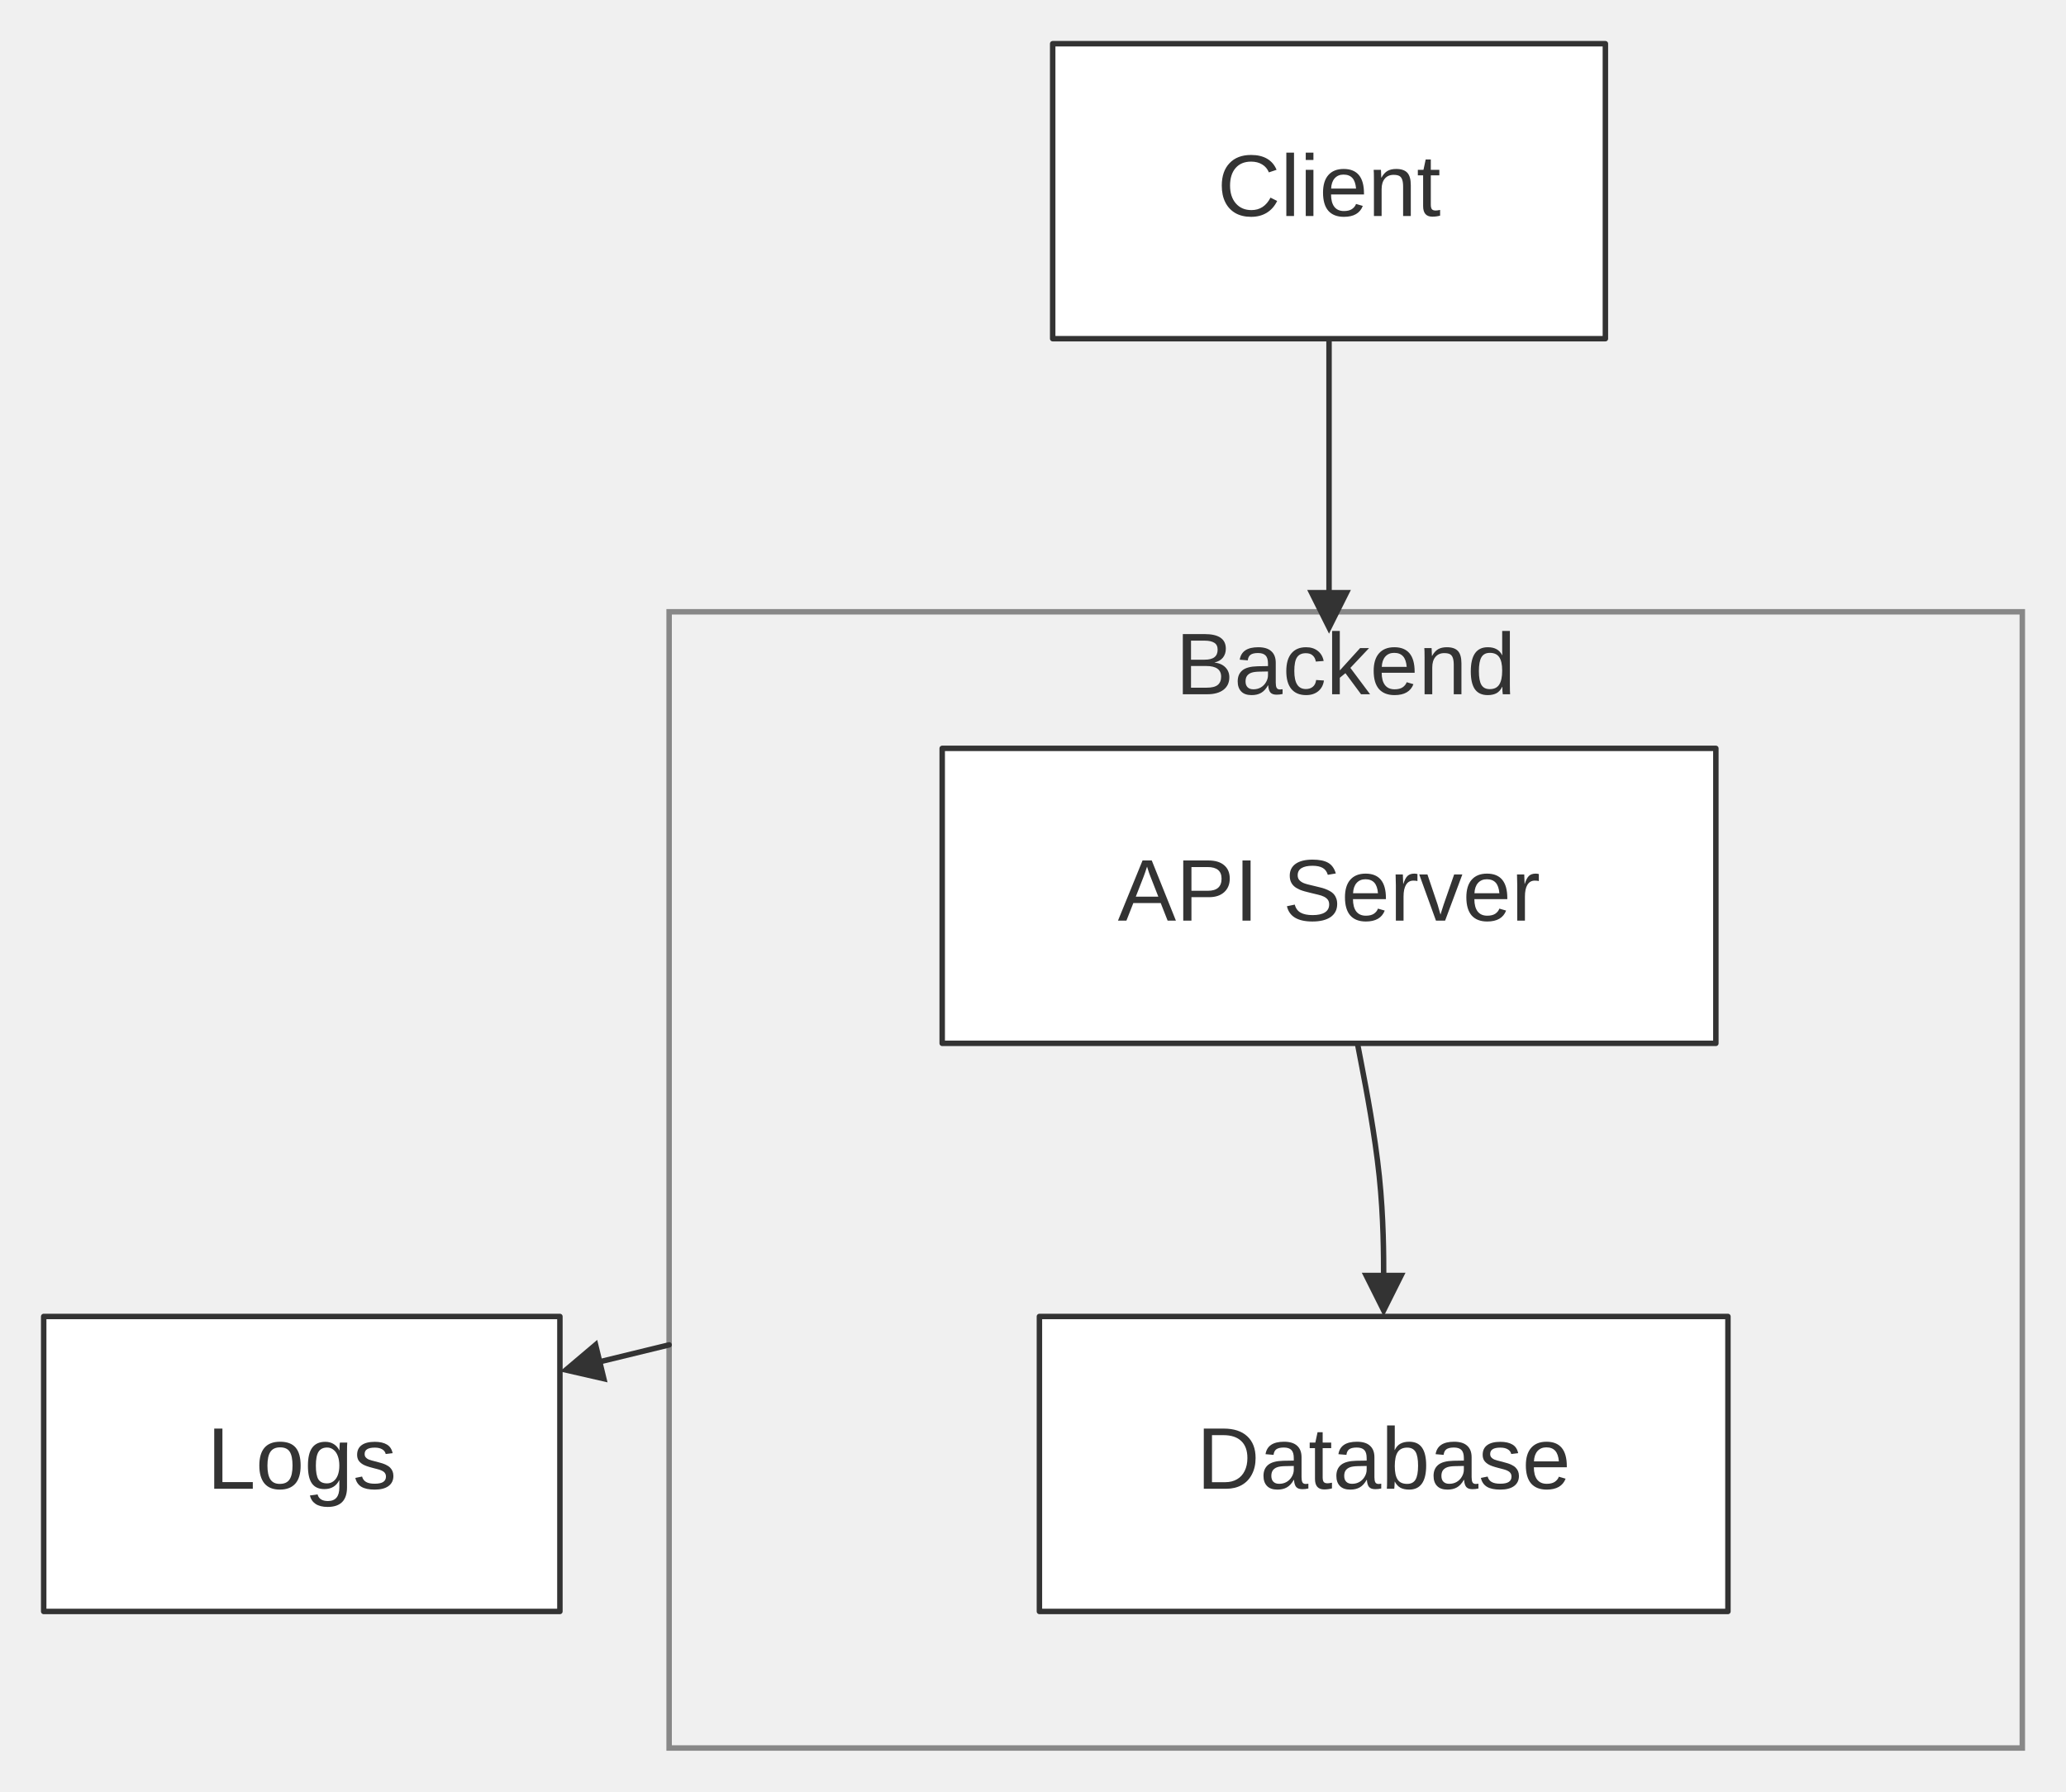
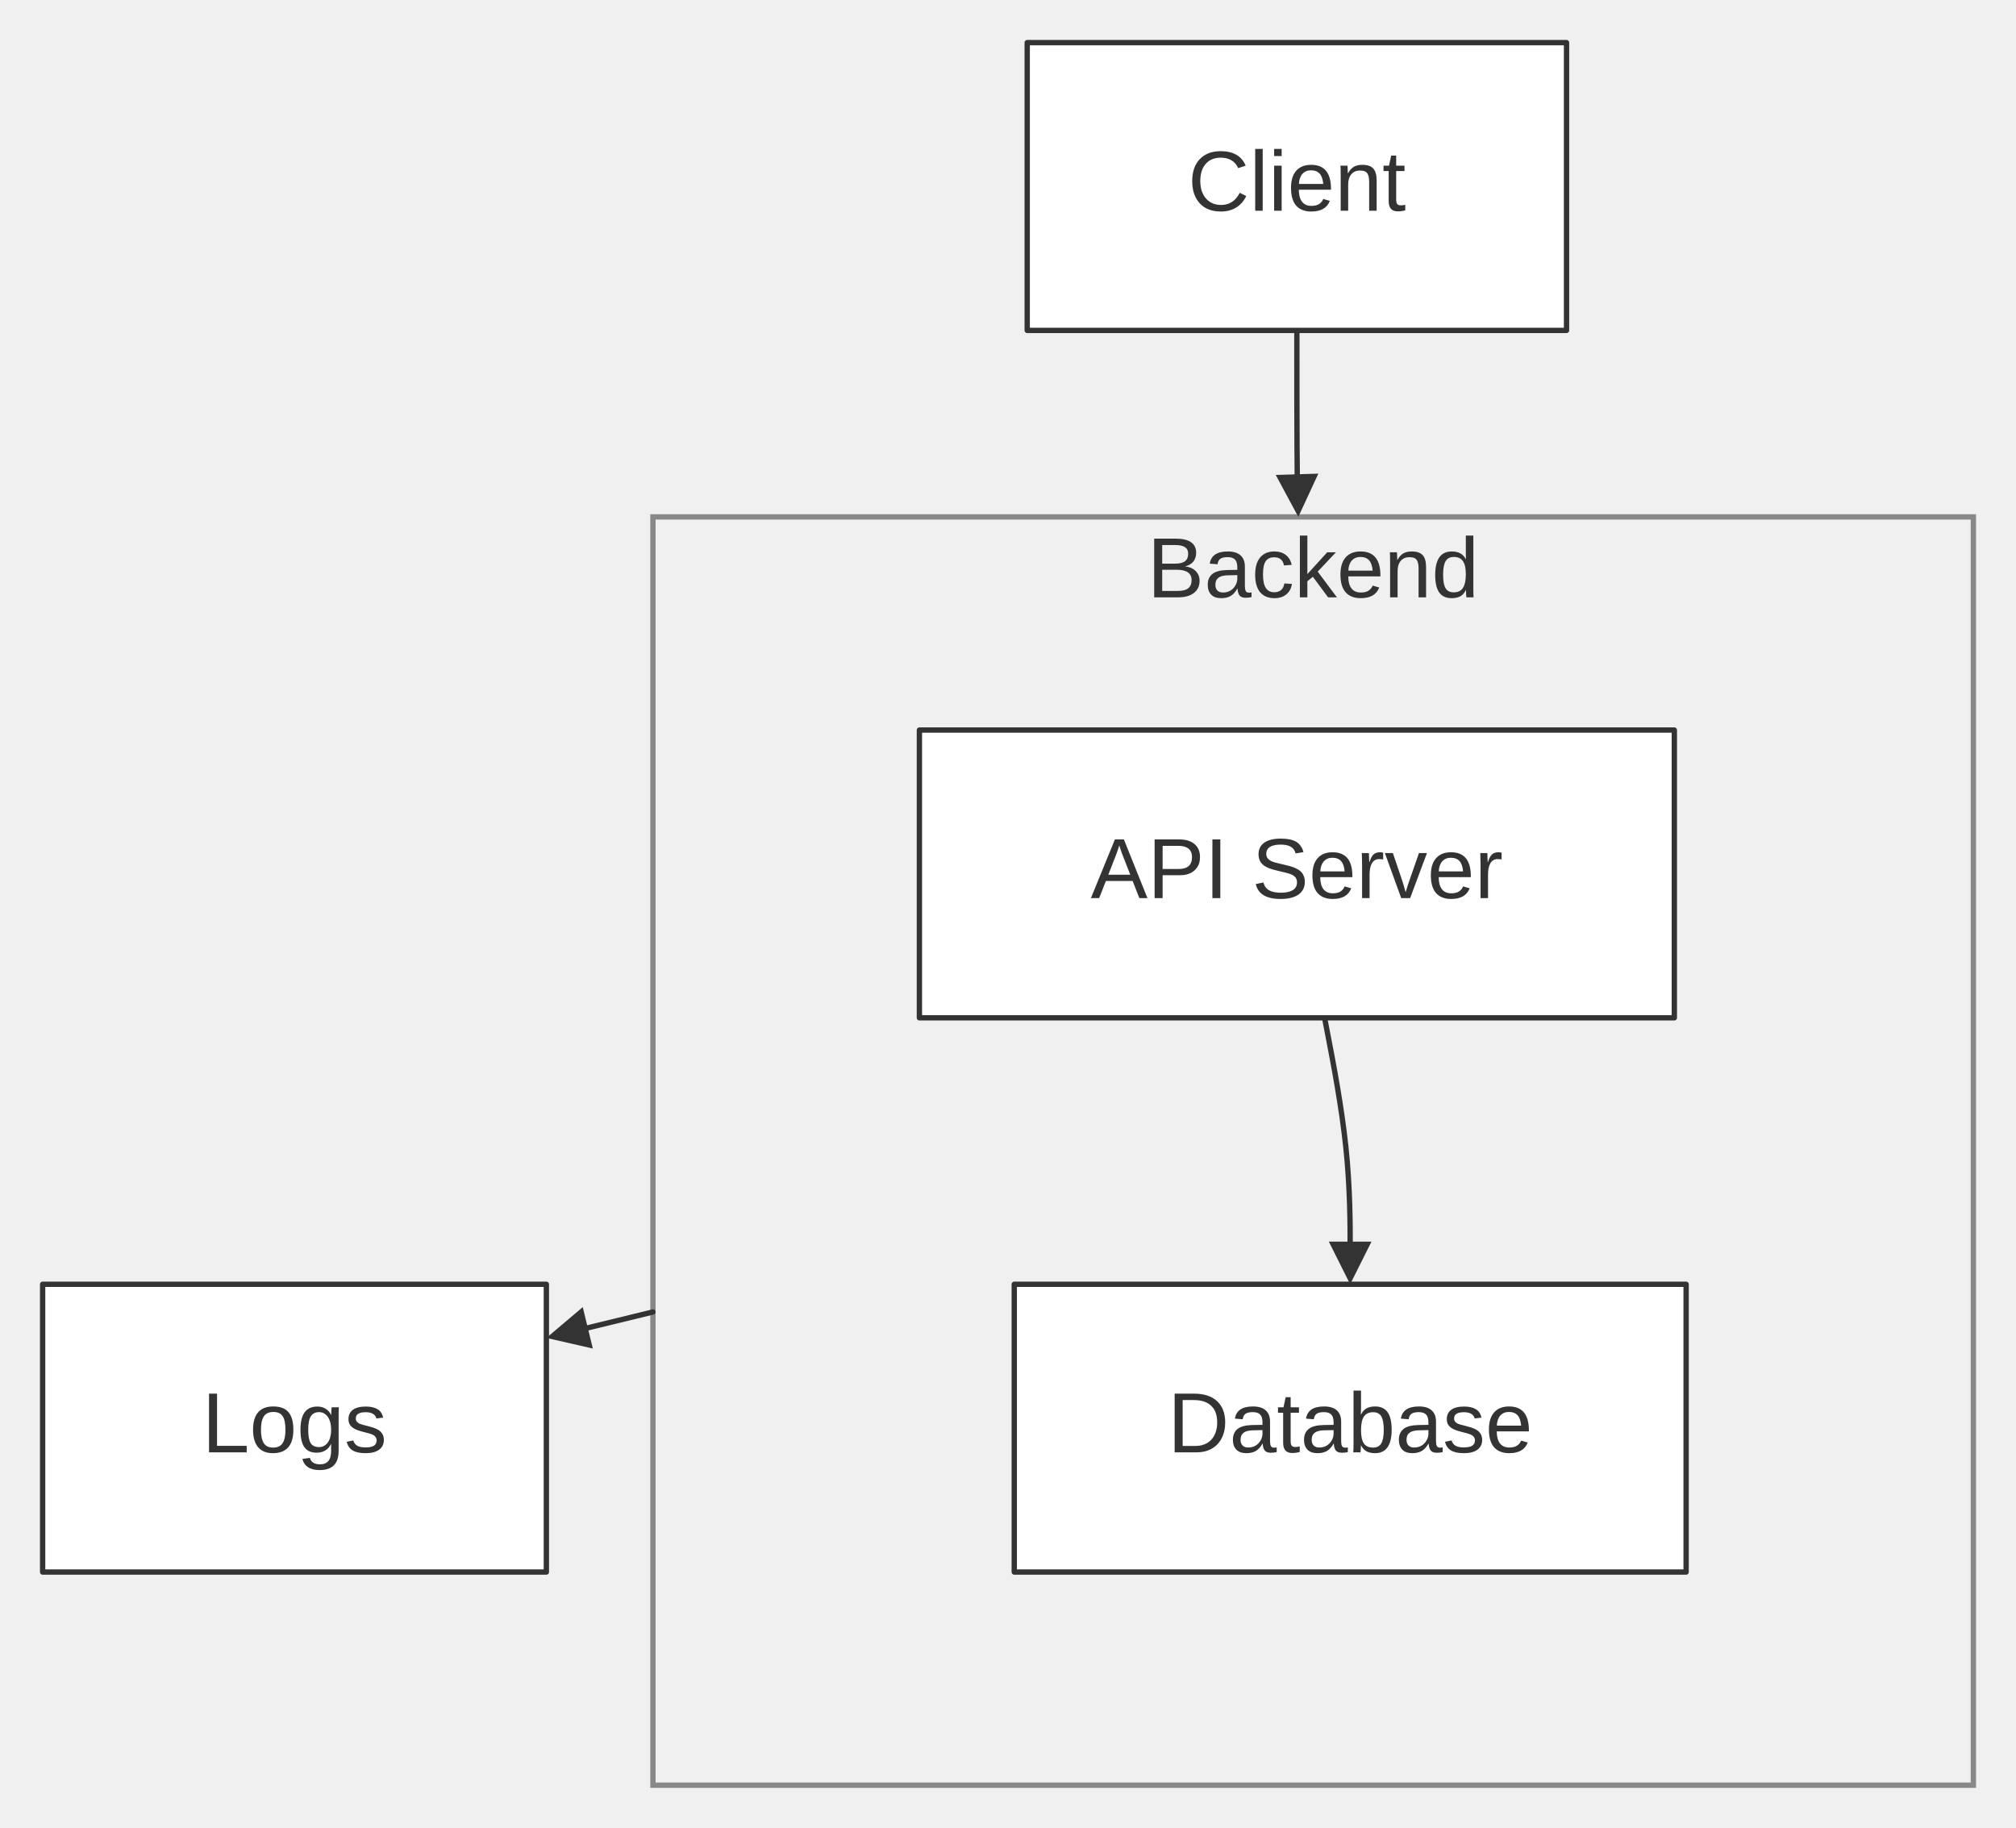
- <svg xmlns="http://www.w3.org/2000/svg" width="100%" viewBox="0 0 378.29 328.00" style="max-width: 378.29px; background-color: transparent;" font-family="&quot;trebuchet ms&quot;, verdana, arial, sans-serif" font-size="16.00">
+ <svg xmlns="http://www.w3.org/2000/svg" width="100%" viewBox="0 0 378.29 343.00" style="max-width: 378.29px; background-color: transparent;" font-family="&quot;trebuchet ms&quot;, verdana, arial, sans-serif" font-size="16.00">
  <defs>
    <marker id="arrowhead" viewBox="0 0 10.00 10.00" refX="5.00" refY="5.00" markerWidth="8.00" markerHeight="8.00" orient="auto-start-reverse" markerUnits="userSpaceOnUse">
      <path d="M 0 0 L 10.00 5.00 L 0 10.00 z" fill="#333" />
    </marker>
  </defs>
  <g transform="translate(0.00,0.00)">
    <g class="clusters">
-       <rect class="subgraph" x="122.52" y="112.00" width="247.77" height="208.00" fill="none" stroke="#888" stroke-width="1.00" />
-       <text x="246.40" y="116.00" text-anchor="middle" dominant-baseline="hanging" fill="#333">Backend</text>
+       <rect class="subgraph" x="122.52" y="97.00" width="247.77" height="238.00" fill="none" stroke="#888" stroke-width="1.00" />
+       <text x="246.40" y="101.00" text-anchor="middle" dominant-baseline="hanging" fill="#333">Backend</text>
    </g>
    <g class="edgePaths">
      <path d="M248.55,191.00 L249.35,195.17 C250.15,199.33 251.75,207.67 252.55,215.33 C253.35,223.00 253.35,230.00 253.35,233.50 L253.35,237.00" stroke="#333" stroke-width="1.00" fill="none" stroke-linecap="round" stroke-linejoin="round" marker-end="url(#arrowhead)" />
-       <path d="M243.35,62.00 L243.35,66.17 C243.35,70.33 243.35,78.67 243.35,87.00 C243.35,95.33 243.35,103.67 243.35,107.83 C243.35,112.00 243.35,112.00 243.35,112.00 L243.35,112.00" stroke="#333" stroke-width="1.00" fill="none" stroke-linecap="round" stroke-linejoin="round" marker-end="url(#arrowhead)" />
+       <path d="M243.35,62.00 L243.35,66.17 C243.35,70.33 243.35,78.67 243.38,83.83 C243.40,89.00 243.45,91.00 243.47,92.00 L243.50,93.00" stroke="#333" stroke-width="1.00" fill="none" stroke-linecap="round" stroke-linejoin="round" marker-end="url(#arrowhead)" />
      <path d="M122.52,246.20 L106.41,250.12" stroke="#333" stroke-width="1.00" fill="none" stroke-linecap="round" stroke-linejoin="round" marker-end="url(#arrowhead)" />
    </g>
    <g class="edgeLabels">
    </g>
    <g class="nodes">
      <rect x="172.52" y="137.00" width="141.66" height="54.00" fill="white" stroke="#333" stroke-width="1.00" stroke-linejoin="round" />
      <text x="243.35" y="164.00" text-anchor="middle" dominant-baseline="middle" fill="#333">API Server</text>
      <rect x="192.75" y="8.00" width="101.20" height="54.00" fill="white" stroke="#333" stroke-width="1.00" stroke-linejoin="round" />
      <text x="243.35" y="35.00" text-anchor="middle" dominant-baseline="middle" fill="#333">Client</text>
      <rect x="190.32" y="241.00" width="126.07" height="54.00" fill="white" stroke="#333" stroke-width="1.00" stroke-linejoin="round" />
      <text x="253.35" y="268.00" text-anchor="middle" dominant-baseline="middle" fill="#333">Database</text>
      <rect x="8.00" y="241.00" width="94.52" height="54.00" fill="white" stroke="#333" stroke-width="1.00" stroke-linejoin="round" />
      <text x="55.26" y="268.00" text-anchor="middle" dominant-baseline="middle" fill="#333">Logs</text>
    </g>
  </g>
</svg>
